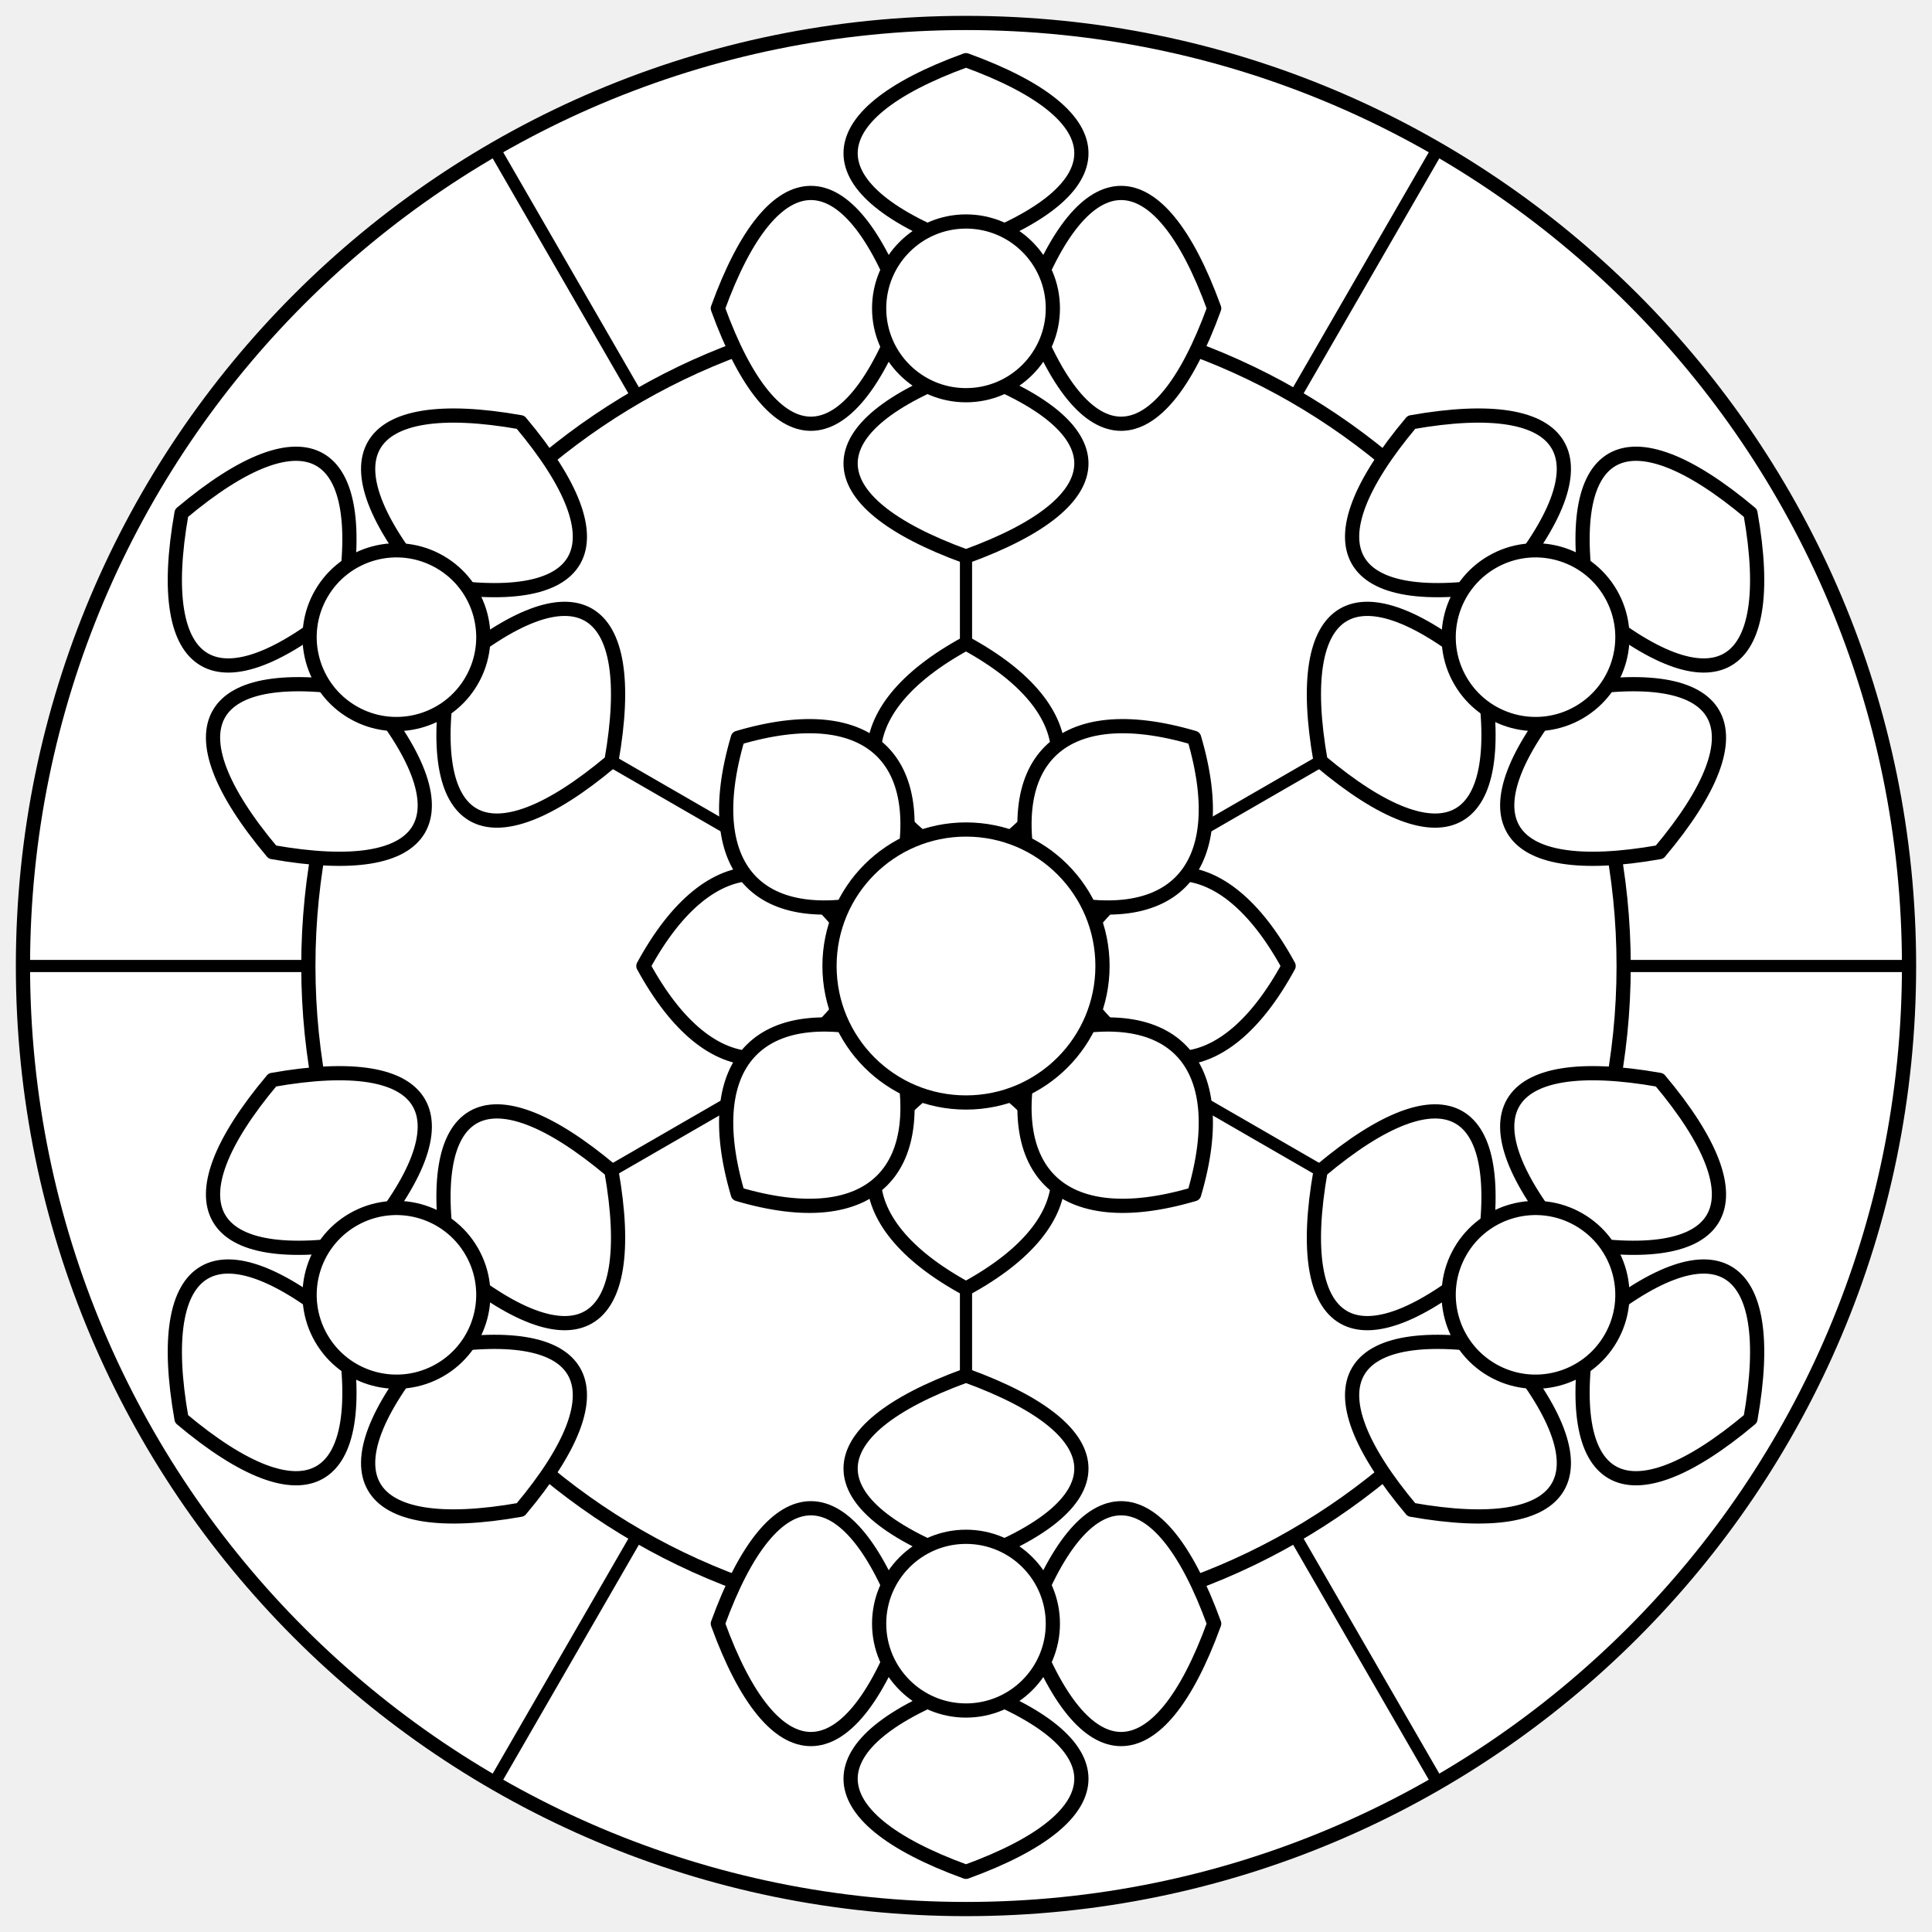
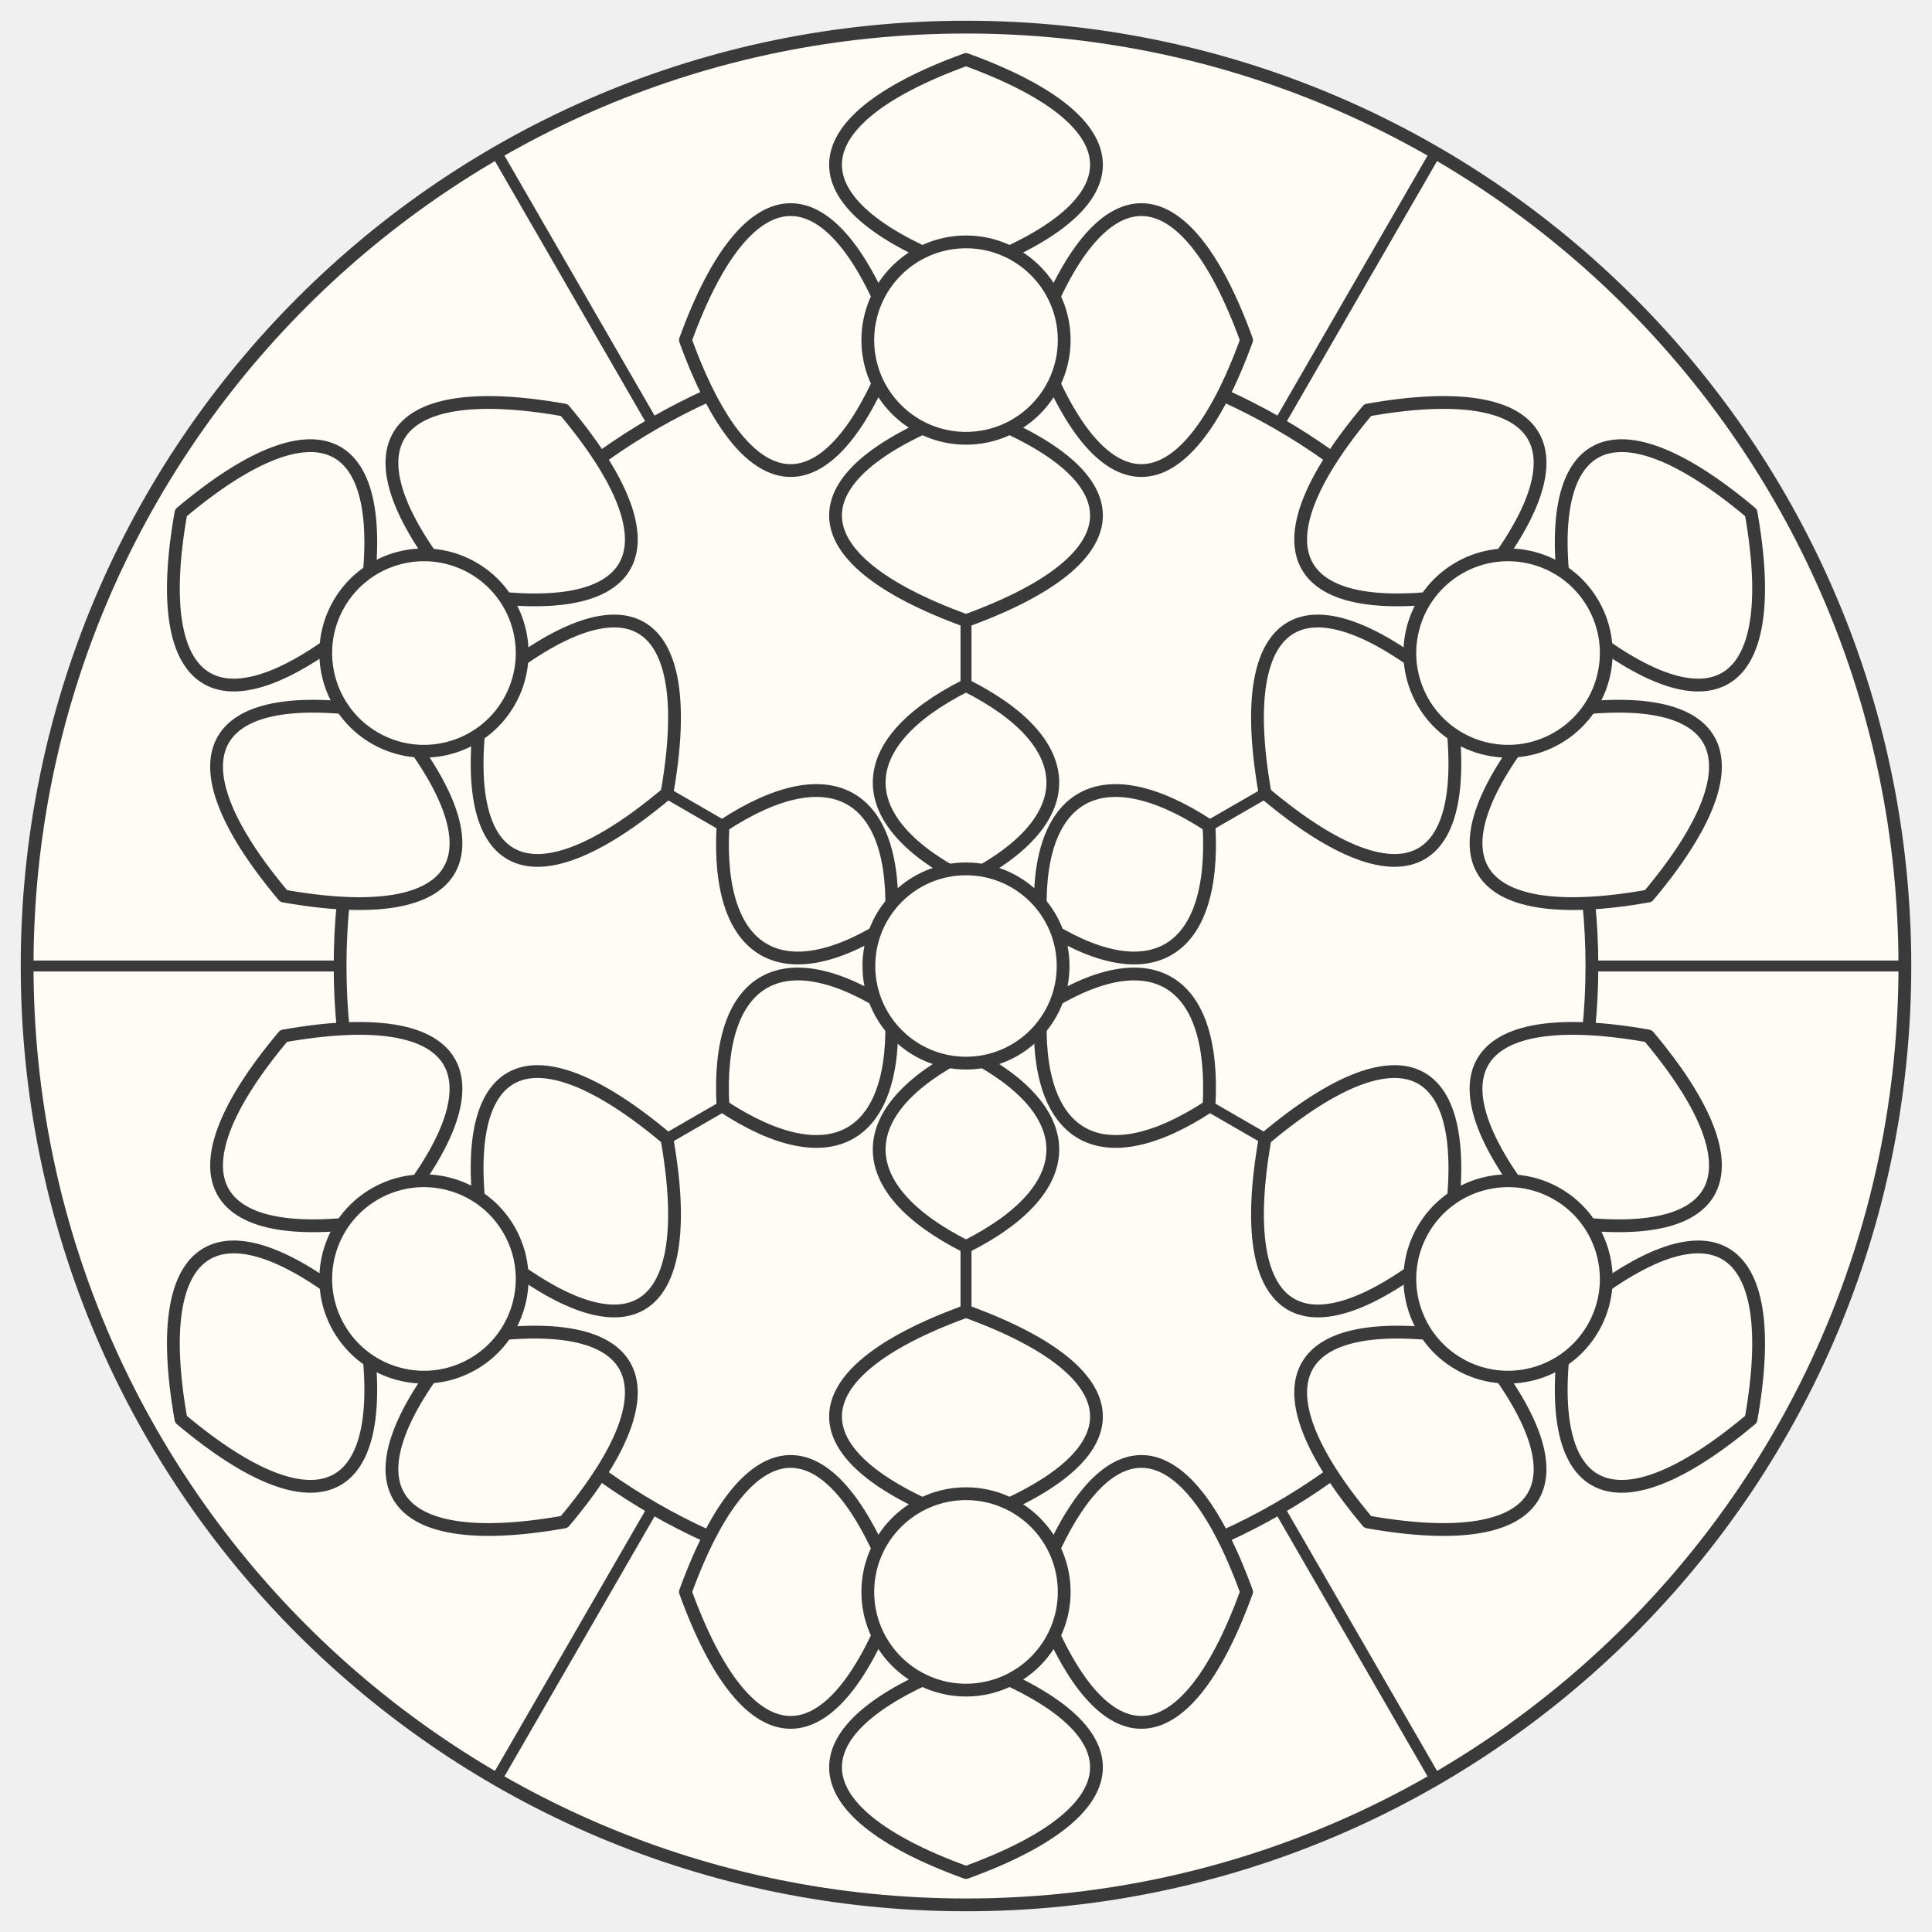
- <svg xmlns="http://www.w3.org/2000/svg" width="168mm" height="168mm" viewBox="-84 -84 168 168">
-   <g transform="scale(1.079)">
-     <circle cx="0" cy="0" r="76" fill="#ffffff" stroke="#000000" stroke-width="1.145" stroke-linejoin="round" stroke-linecap="round" />
-     <circle cx="0" cy="0" r="53" fill="none" stroke="#000000" stroke-width="1.145" stroke-linejoin="round" stroke-linecap="round" />
-     <path d="M26.5,-45.899 L38,-65.818" fill="none" stroke="#000000" stroke-width="0.981" stroke-linejoin="round" stroke-linecap="round" />
-     <path d="M0,0 L0,-53" fill="none" stroke="#000000" stroke-width="0.981" stroke-linejoin="round" stroke-linecap="round" />
-     <path d="M53,0 L76,0" fill="none" stroke="#000000" stroke-width="0.981" stroke-linejoin="round" stroke-linecap="round" />
-     <path d="M0,0 L45.899,-26.5" fill="none" stroke="#000000" stroke-width="0.981" stroke-linejoin="round" stroke-linecap="round" />
-     <path d="M26.5,45.899 L38,65.818" fill="none" stroke="#000000" stroke-width="0.981" stroke-linejoin="round" stroke-linecap="round" />
-     <path d="M0,0 L45.899,26.5" fill="none" stroke="#000000" stroke-width="0.981" stroke-linejoin="round" stroke-linecap="round" />
-     <path d="M-26.5,45.899 L-38,65.818" fill="none" stroke="#000000" stroke-width="0.981" stroke-linejoin="round" stroke-linecap="round" />
-     <path d="M0,0 L0,53" fill="none" stroke="#000000" stroke-width="0.981" stroke-linejoin="round" stroke-linecap="round" />
-     <path d="M-53,0 L-76,0" fill="none" stroke="#000000" stroke-width="0.981" stroke-linejoin="round" stroke-linecap="round" />
-     <path d="M0,0 L-45.899,26.5" fill="none" stroke="#000000" stroke-width="0.981" stroke-linejoin="round" stroke-linecap="round" />
-     <path d="M-26.5,-45.899 L-38,-65.818" fill="none" stroke="#000000" stroke-width="0.981" stroke-linejoin="round" stroke-linecap="round" />
-     <path d="M0,0 L-45.899,-26.5" fill="none" stroke="#000000" stroke-width="0.981" stroke-linejoin="round" stroke-linecap="round" />
+ <svg xmlns="http://www.w3.org/2000/svg" width="140mm" height="140mm" viewBox="-70 -70 140 140">
+   <g transform="scale(0.782)">
+     <circle cx="0" cy="0" r="87" fill="#FFFBF5" stroke="#3A3A3A" stroke-width="1.185" stroke-linejoin="round" stroke-linecap="round" />
+     <circle cx="0" cy="0" r="58" fill="none" stroke="#3A3A3A" stroke-width="1.185" stroke-linejoin="round" stroke-linecap="round" />
+     <path d="M29,-50.229 L43.5,-75.344" fill="none" stroke="#3A3A3A" stroke-width="1.016" stroke-linejoin="round" stroke-linecap="round" />
+     <path d="M0,0 L0,-58" fill="none" stroke="#3A3A3A" stroke-width="1.016" stroke-linejoin="round" stroke-linecap="round" />
+     <path d="M58,0 L87,0" fill="none" stroke="#3A3A3A" stroke-width="1.016" stroke-linejoin="round" stroke-linecap="round" />
+     <path d="M0,0 L50.229,-29" fill="none" stroke="#3A3A3A" stroke-width="1.016" stroke-linejoin="round" stroke-linecap="round" />
+     <path d="M29,50.229 L43.5,75.344" fill="none" stroke="#3A3A3A" stroke-width="1.016" stroke-linejoin="round" stroke-linecap="round" />
+     <path d="M0,0 L50.229,29" fill="none" stroke="#3A3A3A" stroke-width="1.016" stroke-linejoin="round" stroke-linecap="round" />
+     <path d="M-29,50.229 L-43.5,75.344" fill="none" stroke="#3A3A3A" stroke-width="1.016" stroke-linejoin="round" stroke-linecap="round" />
+     <path d="M0,0 L0,58" fill="none" stroke="#3A3A3A" stroke-width="1.016" stroke-linejoin="round" stroke-linecap="round" />
+     <path d="M-58,0 L-87,0" fill="none" stroke="#3A3A3A" stroke-width="1.016" stroke-linejoin="round" stroke-linecap="round" />
+     <path d="M0,0 L-50.229,29" fill="none" stroke="#3A3A3A" stroke-width="1.016" stroke-linejoin="round" stroke-linecap="round" />
+     <path d="M-29,-50.229 L-43.5,-75.344" fill="none" stroke="#3A3A3A" stroke-width="1.016" stroke-linejoin="round" stroke-linecap="round" />
+     <path d="M0,0 L-50.229,-29" fill="none" stroke="#3A3A3A" stroke-width="1.016" stroke-linejoin="round" stroke-linecap="round" />
    <g transform="translate(0,0) rotate(0)">
      <g class="petalo-flor">
-         <path d="M0,-8 C9.92,-13.4 9.92,-20.6 0,-26 C-9.92,-20.6 -9.92,-13.4 0,-8 Z" fill="#ffffff" stroke="#000000" stroke-width="1.145" stroke-linejoin="round" stroke-linecap="round" />
+         <path d="M0,-8 C10.726,-13.4 10.726,-20.6 0,-26 C-10.726,-20.6 -10.726,-13.4 0,-8 Z" fill="#FFFBF5" stroke="#3A3A3A" stroke-width="1.185" stroke-linejoin="round" stroke-linecap="round" />
      </g>
      <g class="petalo-flor">
-         <path d="M8,0 C13.4,9.92 20.6,9.92 26,0 C20.6,-9.92 13.4,-9.92 8,0 Z" fill="#ffffff" stroke="#000000" stroke-width="1.145" stroke-linejoin="round" stroke-linecap="round" />
+         <path d="M6.928,4 C6.242,15.989 12.477,19.589 22.517,13 C23.203,1.011 16.968,-2.589 6.928,4 Z" fill="#FFFBF5" stroke="#3A3A3A" stroke-width="1.185" stroke-linejoin="round" stroke-linecap="round" />
      </g>
      <g class="petalo-flor">
-         <path d="M0,8 C-9.92,13.4 -9.92,20.6 0,26 C9.92,20.6 9.92,13.4 0,8 Z" fill="#ffffff" stroke="#000000" stroke-width="1.145" stroke-linejoin="round" stroke-linecap="round" />
+         <path d="M-6.928,4 C-16.968,-2.589 -23.203,1.011 -22.517,13 C-12.477,19.589 -6.242,15.989 -6.928,4 Z" fill="#FFFBF5" stroke="#3A3A3A" stroke-width="1.185" stroke-linejoin="round" stroke-linecap="round" />
      </g>
      <g class="petalo-flor">
-         <path d="M-8,0 C-13.4,-9.92 -20.6,-9.92 -26,0 C-20.6,9.92 -13.4,9.92 -8,0 Z" fill="#ffffff" stroke="#000000" stroke-width="1.145" stroke-linejoin="round" stroke-linecap="round" />
+         <path d="M6.928,-4 C16.968,2.589 23.203,-1.011 22.517,-13 C12.477,-19.589 6.242,-15.989 6.928,-4 Z" fill="#FFFBF5" stroke="#3A3A3A" stroke-width="1.185" stroke-linejoin="round" stroke-linecap="round" />
      </g>
      <g class="petalo-flor">
-         <path d="M5.657,-5.657 C16.49,-2.461 21.581,-7.552 18.385,-18.385 C7.552,-21.581 2.461,-16.49 5.657,-5.657 Z" fill="#ffffff" stroke="#000000" stroke-width="1.145" stroke-linejoin="round" stroke-linecap="round" />
+         <path d="M0,8 C-10.726,13.4 -10.726,20.6 0,26 C10.726,20.6 10.726,13.4 0,8 Z" fill="#FFFBF5" stroke="#3A3A3A" stroke-width="1.185" stroke-linejoin="round" stroke-linecap="round" />
      </g>
      <g class="petalo-flor">
-         <path d="M5.657,5.657 C2.461,16.49 7.552,21.581 18.385,18.385 C21.581,7.552 16.49,2.461 5.657,5.657 Z" fill="#ffffff" stroke="#000000" stroke-width="1.145" stroke-linejoin="round" stroke-linecap="round" />
+         <path d="M-6.928,-4 C-6.242,-15.989 -12.477,-19.589 -22.517,-13 C-23.203,-1.011 -16.968,2.589 -6.928,-4 Z" fill="#FFFBF5" stroke="#3A3A3A" stroke-width="1.185" stroke-linejoin="round" stroke-linecap="round" />
+       </g>
+       <circle cx="0" cy="0" r="9" fill="#FFFBF5" stroke="#3A3A3A" stroke-width="1.185" stroke-linejoin="round" stroke-linecap="round" />
+     </g>
+     <g transform="translate(0,-58) rotate(0)">
+       <g class="petalo-flor">
+         <path d="M0,-6.5 C16.12,-12.35 16.12,-20.15 0,-26 C-16.12,-20.15 -16.12,-12.35 0,-6.5 Z" fill="#FFFBF5" stroke="#3A3A3A" stroke-width="1.185" stroke-linejoin="round" stroke-linecap="round" />
      </g>
      <g class="petalo-flor">
-         <path d="M-5.657,5.657 C-16.49,2.461 -21.581,7.552 -18.385,18.385 C-7.552,21.581 -2.461,16.49 -5.657,5.657 Z" fill="#ffffff" stroke="#000000" stroke-width="1.145" stroke-linejoin="round" stroke-linecap="round" />
+         <path d="M0,6.5 C-16.12,12.35 -16.12,20.15 0,26 C16.12,20.15 16.12,12.35 0,6.5 Z" fill="#FFFBF5" stroke="#3A3A3A" stroke-width="1.185" stroke-linejoin="round" stroke-linecap="round" />
      </g>
      <g class="petalo-flor">
-         <path d="M-5.657,-5.657 C-2.461,-16.49 -7.552,-21.581 -18.385,-18.385 C-21.581,-7.552 -16.49,-2.461 -5.657,-5.657 Z" fill="#ffffff" stroke="#000000" stroke-width="1.145" stroke-linejoin="round" stroke-linecap="round" />
-       </g>
-       <circle cx="0" cy="0" r="11" fill="#ffffff" stroke="#000000" stroke-width="1.145" stroke-linejoin="round" stroke-linecap="round" />
-     </g>
-     <g transform="translate(0,-53) rotate(0)">
-       <g class="petalo-flor">
-         <path d="M0,-5 C12.4,-9.5 12.4,-15.5 0,-20 C-12.4,-15.5 -12.4,-9.5 0,-5 Z" fill="#ffffff" stroke="#000000" stroke-width="1.145" stroke-linejoin="round" stroke-linecap="round" />
+         <path d="M6.5,0 C12.35,16.12 20.15,16.12 26,0 C20.15,-16.12 12.35,-16.12 6.5,0 Z" fill="#FFFBF5" stroke="#3A3A3A" stroke-width="1.185" stroke-linejoin="round" stroke-linecap="round" />
      </g>
      <g class="petalo-flor">
-         <path d="M0,5 C-12.4,9.5 -12.4,15.5 0,20 C12.4,15.5 12.4,9.5 0,5 Z" fill="#ffffff" stroke="#000000" stroke-width="1.145" stroke-linejoin="round" stroke-linecap="round" />
+         <path d="M-6.5,0 C-12.35,-16.12 -20.15,-16.12 -26,0 C-20.15,16.12 -12.35,16.12 -6.5,0 Z" fill="#FFFBF5" stroke="#3A3A3A" stroke-width="1.185" stroke-linejoin="round" stroke-linecap="round" />
+       </g>
+       <circle cx="0" cy="0" r="9.1" fill="#FFFBF5" stroke="#3A3A3A" stroke-width="1.185" stroke-linejoin="round" stroke-linecap="round" />
+     </g>
+     <g transform="translate(50.229,-29) rotate(60)">
+       <g class="petalo-flor">
+         <path d="M0,-6.5 C16.12,-12.35 16.12,-20.15 0,-26 C-16.12,-20.15 -16.12,-12.35 0,-6.5 Z" fill="#FFFBF5" stroke="#3A3A3A" stroke-width="1.185" stroke-linejoin="round" stroke-linecap="round" />
      </g>
      <g class="petalo-flor">
-         <path d="M5,0 C9.5,12.4 15.5,12.4 20,0 C15.5,-12.4 9.5,-12.4 5,0 Z" fill="#ffffff" stroke="#000000" stroke-width="1.145" stroke-linejoin="round" stroke-linecap="round" />
+         <path d="M0,6.5 C-16.12,12.35 -16.12,20.15 0,26 C16.12,20.15 16.12,12.35 0,6.5 Z" fill="#FFFBF5" stroke="#3A3A3A" stroke-width="1.185" stroke-linejoin="round" stroke-linecap="round" />
      </g>
      <g class="petalo-flor">
-         <path d="M-5,0 C-9.5,-12.4 -15.5,-12.4 -20,0 C-15.5,12.4 -9.5,12.4 -5,0 Z" fill="#ffffff" stroke="#000000" stroke-width="1.145" stroke-linejoin="round" stroke-linecap="round" />
-       </g>
-       <circle cx="0" cy="0" r="7" fill="#ffffff" stroke="#000000" stroke-width="1.145" stroke-linejoin="round" stroke-linecap="round" />
-     </g>
-     <g transform="translate(45.899,-26.5) rotate(60)">
-       <g class="petalo-flor">
-         <path d="M0,-5 C12.4,-9.5 12.4,-15.5 0,-20 C-12.4,-15.5 -12.4,-9.5 0,-5 Z" fill="#ffffff" stroke="#000000" stroke-width="1.145" stroke-linejoin="round" stroke-linecap="round" />
+         <path d="M6.5,0 C12.35,16.12 20.15,16.12 26,0 C20.15,-16.12 12.35,-16.12 6.5,0 Z" fill="#FFFBF5" stroke="#3A3A3A" stroke-width="1.185" stroke-linejoin="round" stroke-linecap="round" />
      </g>
      <g class="petalo-flor">
-         <path d="M0,5 C-12.4,9.5 -12.4,15.5 0,20 C12.4,15.5 12.4,9.5 0,5 Z" fill="#ffffff" stroke="#000000" stroke-width="1.145" stroke-linejoin="round" stroke-linecap="round" />
+         <path d="M-6.5,0 C-12.35,-16.12 -20.15,-16.12 -26,0 C-20.15,16.12 -12.35,16.12 -6.5,0 Z" fill="#FFFBF5" stroke="#3A3A3A" stroke-width="1.185" stroke-linejoin="round" stroke-linecap="round" />
+       </g>
+       <circle cx="0" cy="0" r="9.1" fill="#FFFBF5" stroke="#3A3A3A" stroke-width="1.185" stroke-linejoin="round" stroke-linecap="round" />
+     </g>
+     <g transform="translate(50.229,29) rotate(120)">
+       <g class="petalo-flor">
+         <path d="M0,-6.5 C16.12,-12.35 16.12,-20.15 0,-26 C-16.12,-20.15 -16.12,-12.35 0,-6.5 Z" fill="#FFFBF5" stroke="#3A3A3A" stroke-width="1.185" stroke-linejoin="round" stroke-linecap="round" />
      </g>
      <g class="petalo-flor">
-         <path d="M5,0 C9.5,12.4 15.5,12.4 20,0 C15.5,-12.4 9.5,-12.4 5,0 Z" fill="#ffffff" stroke="#000000" stroke-width="1.145" stroke-linejoin="round" stroke-linecap="round" />
+         <path d="M0,6.5 C-16.12,12.35 -16.12,20.15 0,26 C16.12,20.15 16.12,12.35 0,6.5 Z" fill="#FFFBF5" stroke="#3A3A3A" stroke-width="1.185" stroke-linejoin="round" stroke-linecap="round" />
      </g>
      <g class="petalo-flor">
-         <path d="M-5,0 C-9.5,-12.4 -15.5,-12.4 -20,0 C-15.5,12.4 -9.5,12.4 -5,0 Z" fill="#ffffff" stroke="#000000" stroke-width="1.145" stroke-linejoin="round" stroke-linecap="round" />
-       </g>
-       <circle cx="0" cy="0" r="7" fill="#ffffff" stroke="#000000" stroke-width="1.145" stroke-linejoin="round" stroke-linecap="round" />
-     </g>
-     <g transform="translate(45.899,26.5) rotate(120)">
-       <g class="petalo-flor">
-         <path d="M0,-5 C12.4,-9.5 12.4,-15.5 0,-20 C-12.4,-15.5 -12.4,-9.5 0,-5 Z" fill="#ffffff" stroke="#000000" stroke-width="1.145" stroke-linejoin="round" stroke-linecap="round" />
+         <path d="M6.5,0 C12.35,16.12 20.15,16.12 26,0 C20.15,-16.12 12.35,-16.12 6.5,0 Z" fill="#FFFBF5" stroke="#3A3A3A" stroke-width="1.185" stroke-linejoin="round" stroke-linecap="round" />
      </g>
      <g class="petalo-flor">
-         <path d="M0,5 C-12.4,9.5 -12.4,15.5 0,20 C12.4,15.5 12.4,9.5 0,5 Z" fill="#ffffff" stroke="#000000" stroke-width="1.145" stroke-linejoin="round" stroke-linecap="round" />
+         <path d="M-6.5,0 C-12.35,-16.12 -20.15,-16.12 -26,0 C-20.15,16.12 -12.35,16.12 -6.5,0 Z" fill="#FFFBF5" stroke="#3A3A3A" stroke-width="1.185" stroke-linejoin="round" stroke-linecap="round" />
+       </g>
+       <circle cx="0" cy="0" r="9.1" fill="#FFFBF5" stroke="#3A3A3A" stroke-width="1.185" stroke-linejoin="round" stroke-linecap="round" />
+     </g>
+     <g transform="translate(0,58) rotate(180)">
+       <g class="petalo-flor">
+         <path d="M0,-6.5 C16.12,-12.35 16.12,-20.15 0,-26 C-16.12,-20.15 -16.12,-12.35 0,-6.5 Z" fill="#FFFBF5" stroke="#3A3A3A" stroke-width="1.185" stroke-linejoin="round" stroke-linecap="round" />
      </g>
      <g class="petalo-flor">
-         <path d="M5,0 C9.5,12.4 15.5,12.4 20,0 C15.5,-12.4 9.5,-12.4 5,0 Z" fill="#ffffff" stroke="#000000" stroke-width="1.145" stroke-linejoin="round" stroke-linecap="round" />
+         <path d="M0,6.5 C-16.12,12.35 -16.12,20.15 0,26 C16.12,20.15 16.12,12.35 0,6.5 Z" fill="#FFFBF5" stroke="#3A3A3A" stroke-width="1.185" stroke-linejoin="round" stroke-linecap="round" />
      </g>
      <g class="petalo-flor">
-         <path d="M-5,0 C-9.5,-12.4 -15.5,-12.4 -20,0 C-15.5,12.4 -9.5,12.4 -5,0 Z" fill="#ffffff" stroke="#000000" stroke-width="1.145" stroke-linejoin="round" stroke-linecap="round" />
-       </g>
-       <circle cx="0" cy="0" r="7" fill="#ffffff" stroke="#000000" stroke-width="1.145" stroke-linejoin="round" stroke-linecap="round" />
-     </g>
-     <g transform="translate(0,53) rotate(180)">
-       <g class="petalo-flor">
-         <path d="M0,-5 C12.4,-9.5 12.4,-15.5 0,-20 C-12.4,-15.5 -12.4,-9.5 0,-5 Z" fill="#ffffff" stroke="#000000" stroke-width="1.145" stroke-linejoin="round" stroke-linecap="round" />
+         <path d="M6.5,0 C12.35,16.12 20.15,16.12 26,0 C20.15,-16.12 12.35,-16.12 6.5,0 Z" fill="#FFFBF5" stroke="#3A3A3A" stroke-width="1.185" stroke-linejoin="round" stroke-linecap="round" />
      </g>
      <g class="petalo-flor">
-         <path d="M0,5 C-12.4,9.5 -12.4,15.5 0,20 C12.4,15.5 12.4,9.5 0,5 Z" fill="#ffffff" stroke="#000000" stroke-width="1.145" stroke-linejoin="round" stroke-linecap="round" />
+         <path d="M-6.5,0 C-12.35,-16.12 -20.15,-16.12 -26,0 C-20.15,16.12 -12.35,16.12 -6.5,0 Z" fill="#FFFBF5" stroke="#3A3A3A" stroke-width="1.185" stroke-linejoin="round" stroke-linecap="round" />
+       </g>
+       <circle cx="0" cy="0" r="9.1" fill="#FFFBF5" stroke="#3A3A3A" stroke-width="1.185" stroke-linejoin="round" stroke-linecap="round" />
+     </g>
+     <g transform="translate(-50.229,29) rotate(240)">
+       <g class="petalo-flor">
+         <path d="M0,-6.5 C16.12,-12.35 16.12,-20.15 0,-26 C-16.12,-20.15 -16.12,-12.35 0,-6.5 Z" fill="#FFFBF5" stroke="#3A3A3A" stroke-width="1.185" stroke-linejoin="round" stroke-linecap="round" />
      </g>
      <g class="petalo-flor">
-         <path d="M5,0 C9.5,12.4 15.5,12.4 20,0 C15.5,-12.4 9.5,-12.4 5,0 Z" fill="#ffffff" stroke="#000000" stroke-width="1.145" stroke-linejoin="round" stroke-linecap="round" />
+         <path d="M0,6.5 C-16.12,12.35 -16.12,20.15 0,26 C16.12,20.15 16.12,12.35 0,6.5 Z" fill="#FFFBF5" stroke="#3A3A3A" stroke-width="1.185" stroke-linejoin="round" stroke-linecap="round" />
      </g>
      <g class="petalo-flor">
-         <path d="M-5,0 C-9.5,-12.4 -15.5,-12.4 -20,0 C-15.5,12.4 -9.5,12.4 -5,0 Z" fill="#ffffff" stroke="#000000" stroke-width="1.145" stroke-linejoin="round" stroke-linecap="round" />
-       </g>
-       <circle cx="0" cy="0" r="7" fill="#ffffff" stroke="#000000" stroke-width="1.145" stroke-linejoin="round" stroke-linecap="round" />
-     </g>
-     <g transform="translate(-45.899,26.5) rotate(240)">
-       <g class="petalo-flor">
-         <path d="M0,-5 C12.4,-9.5 12.4,-15.5 0,-20 C-12.4,-15.5 -12.4,-9.5 0,-5 Z" fill="#ffffff" stroke="#000000" stroke-width="1.145" stroke-linejoin="round" stroke-linecap="round" />
+         <path d="M6.5,0 C12.35,16.12 20.15,16.12 26,0 C20.15,-16.12 12.35,-16.12 6.5,0 Z" fill="#FFFBF5" stroke="#3A3A3A" stroke-width="1.185" stroke-linejoin="round" stroke-linecap="round" />
      </g>
      <g class="petalo-flor">
-         <path d="M0,5 C-12.4,9.5 -12.4,15.5 0,20 C12.4,15.5 12.4,9.5 0,5 Z" fill="#ffffff" stroke="#000000" stroke-width="1.145" stroke-linejoin="round" stroke-linecap="round" />
+         <path d="M-6.5,0 C-12.35,-16.12 -20.15,-16.12 -26,0 C-20.15,16.12 -12.35,16.12 -6.5,0 Z" fill="#FFFBF5" stroke="#3A3A3A" stroke-width="1.185" stroke-linejoin="round" stroke-linecap="round" />
+       </g>
+       <circle cx="0" cy="0" r="9.1" fill="#FFFBF5" stroke="#3A3A3A" stroke-width="1.185" stroke-linejoin="round" stroke-linecap="round" />
+     </g>
+     <g transform="translate(-50.229,-29) rotate(300)">
+       <g class="petalo-flor">
+         <path d="M0,-6.5 C16.12,-12.35 16.12,-20.15 0,-26 C-16.12,-20.15 -16.12,-12.35 0,-6.5 Z" fill="#FFFBF5" stroke="#3A3A3A" stroke-width="1.185" stroke-linejoin="round" stroke-linecap="round" />
      </g>
      <g class="petalo-flor">
-         <path d="M5,0 C9.5,12.4 15.5,12.4 20,0 C15.5,-12.4 9.5,-12.4 5,0 Z" fill="#ffffff" stroke="#000000" stroke-width="1.145" stroke-linejoin="round" stroke-linecap="round" />
+         <path d="M0,6.5 C-16.12,12.35 -16.12,20.15 0,26 C16.12,20.15 16.12,12.35 0,6.5 Z" fill="#FFFBF5" stroke="#3A3A3A" stroke-width="1.185" stroke-linejoin="round" stroke-linecap="round" />
      </g>
      <g class="petalo-flor">
-         <path d="M-5,0 C-9.5,-12.4 -15.5,-12.4 -20,0 C-15.5,12.4 -9.5,12.4 -5,0 Z" fill="#ffffff" stroke="#000000" stroke-width="1.145" stroke-linejoin="round" stroke-linecap="round" />
-       </g>
-       <circle cx="0" cy="0" r="7" fill="#ffffff" stroke="#000000" stroke-width="1.145" stroke-linejoin="round" stroke-linecap="round" />
-     </g>
-     <g transform="translate(-45.899,-26.5) rotate(300)">
-       <g class="petalo-flor">
-         <path d="M0,-5 C12.4,-9.5 12.4,-15.5 0,-20 C-12.4,-15.5 -12.4,-9.5 0,-5 Z" fill="#ffffff" stroke="#000000" stroke-width="1.145" stroke-linejoin="round" stroke-linecap="round" />
+         <path d="M6.5,0 C12.35,16.12 20.15,16.12 26,0 C20.15,-16.12 12.35,-16.12 6.5,0 Z" fill="#FFFBF5" stroke="#3A3A3A" stroke-width="1.185" stroke-linejoin="round" stroke-linecap="round" />
      </g>
      <g class="petalo-flor">
-         <path d="M0,5 C-12.4,9.5 -12.4,15.5 0,20 C12.4,15.5 12.4,9.5 0,5 Z" fill="#ffffff" stroke="#000000" stroke-width="1.145" stroke-linejoin="round" stroke-linecap="round" />
+         <path d="M-6.5,0 C-12.35,-16.12 -20.15,-16.12 -26,0 C-20.15,16.12 -12.35,16.12 -6.5,0 Z" fill="#FFFBF5" stroke="#3A3A3A" stroke-width="1.185" stroke-linejoin="round" stroke-linecap="round" />
      </g>
-       <g class="petalo-flor">
-         <path d="M5,0 C9.5,12.4 15.5,12.4 20,0 C15.5,-12.4 9.5,-12.4 5,0 Z" fill="#ffffff" stroke="#000000" stroke-width="1.145" stroke-linejoin="round" stroke-linecap="round" />
-       </g>
-       <g class="petalo-flor">
-         <path d="M-5,0 C-9.5,-12.4 -15.5,-12.4 -20,0 C-15.5,12.4 -9.5,12.4 -5,0 Z" fill="#ffffff" stroke="#000000" stroke-width="1.145" stroke-linejoin="round" stroke-linecap="round" />
-       </g>
-       <circle cx="0" cy="0" r="7" fill="#ffffff" stroke="#000000" stroke-width="1.145" stroke-linejoin="round" stroke-linecap="round" />
+       <circle cx="0" cy="0" r="9.1" fill="#FFFBF5" stroke="#3A3A3A" stroke-width="1.185" stroke-linejoin="round" stroke-linecap="round" />
    </g>
  </g>
</svg>
